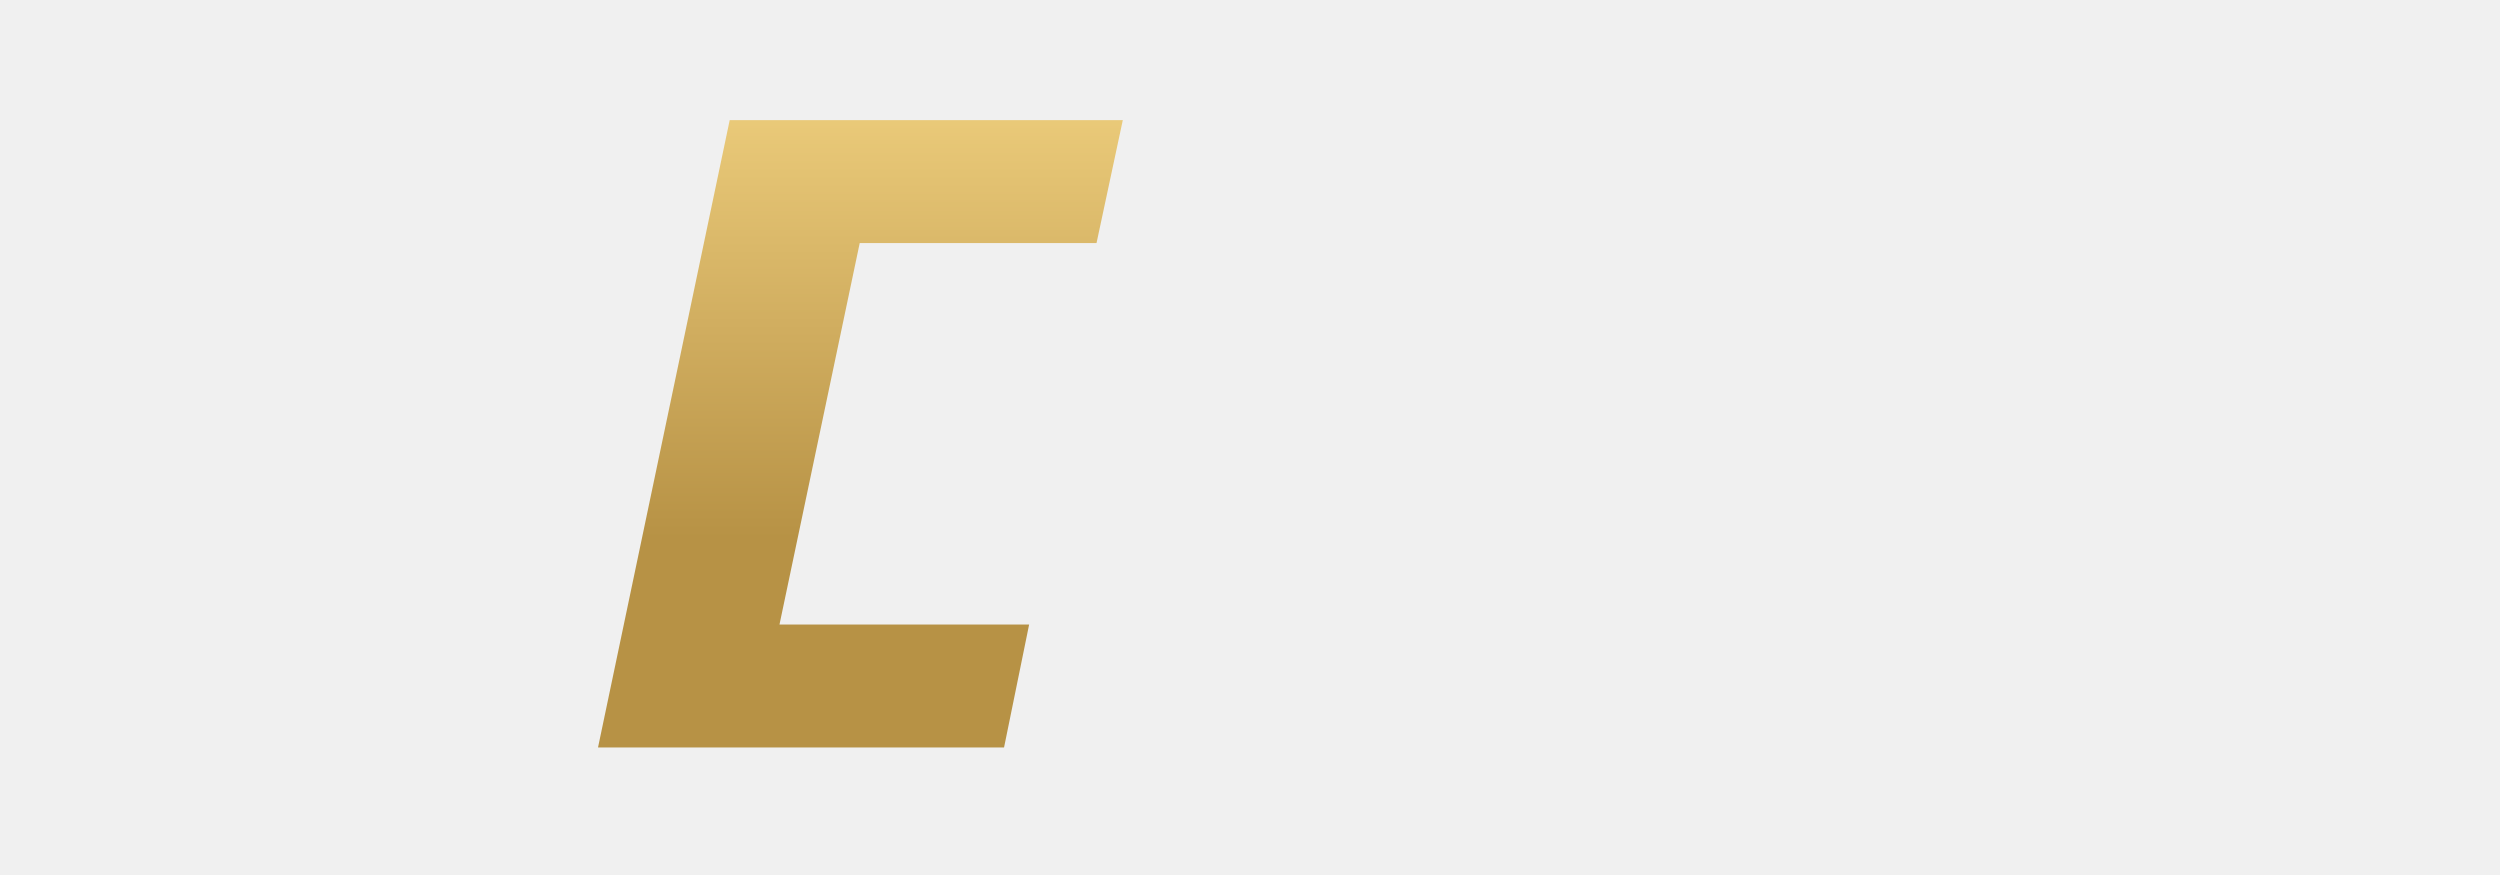
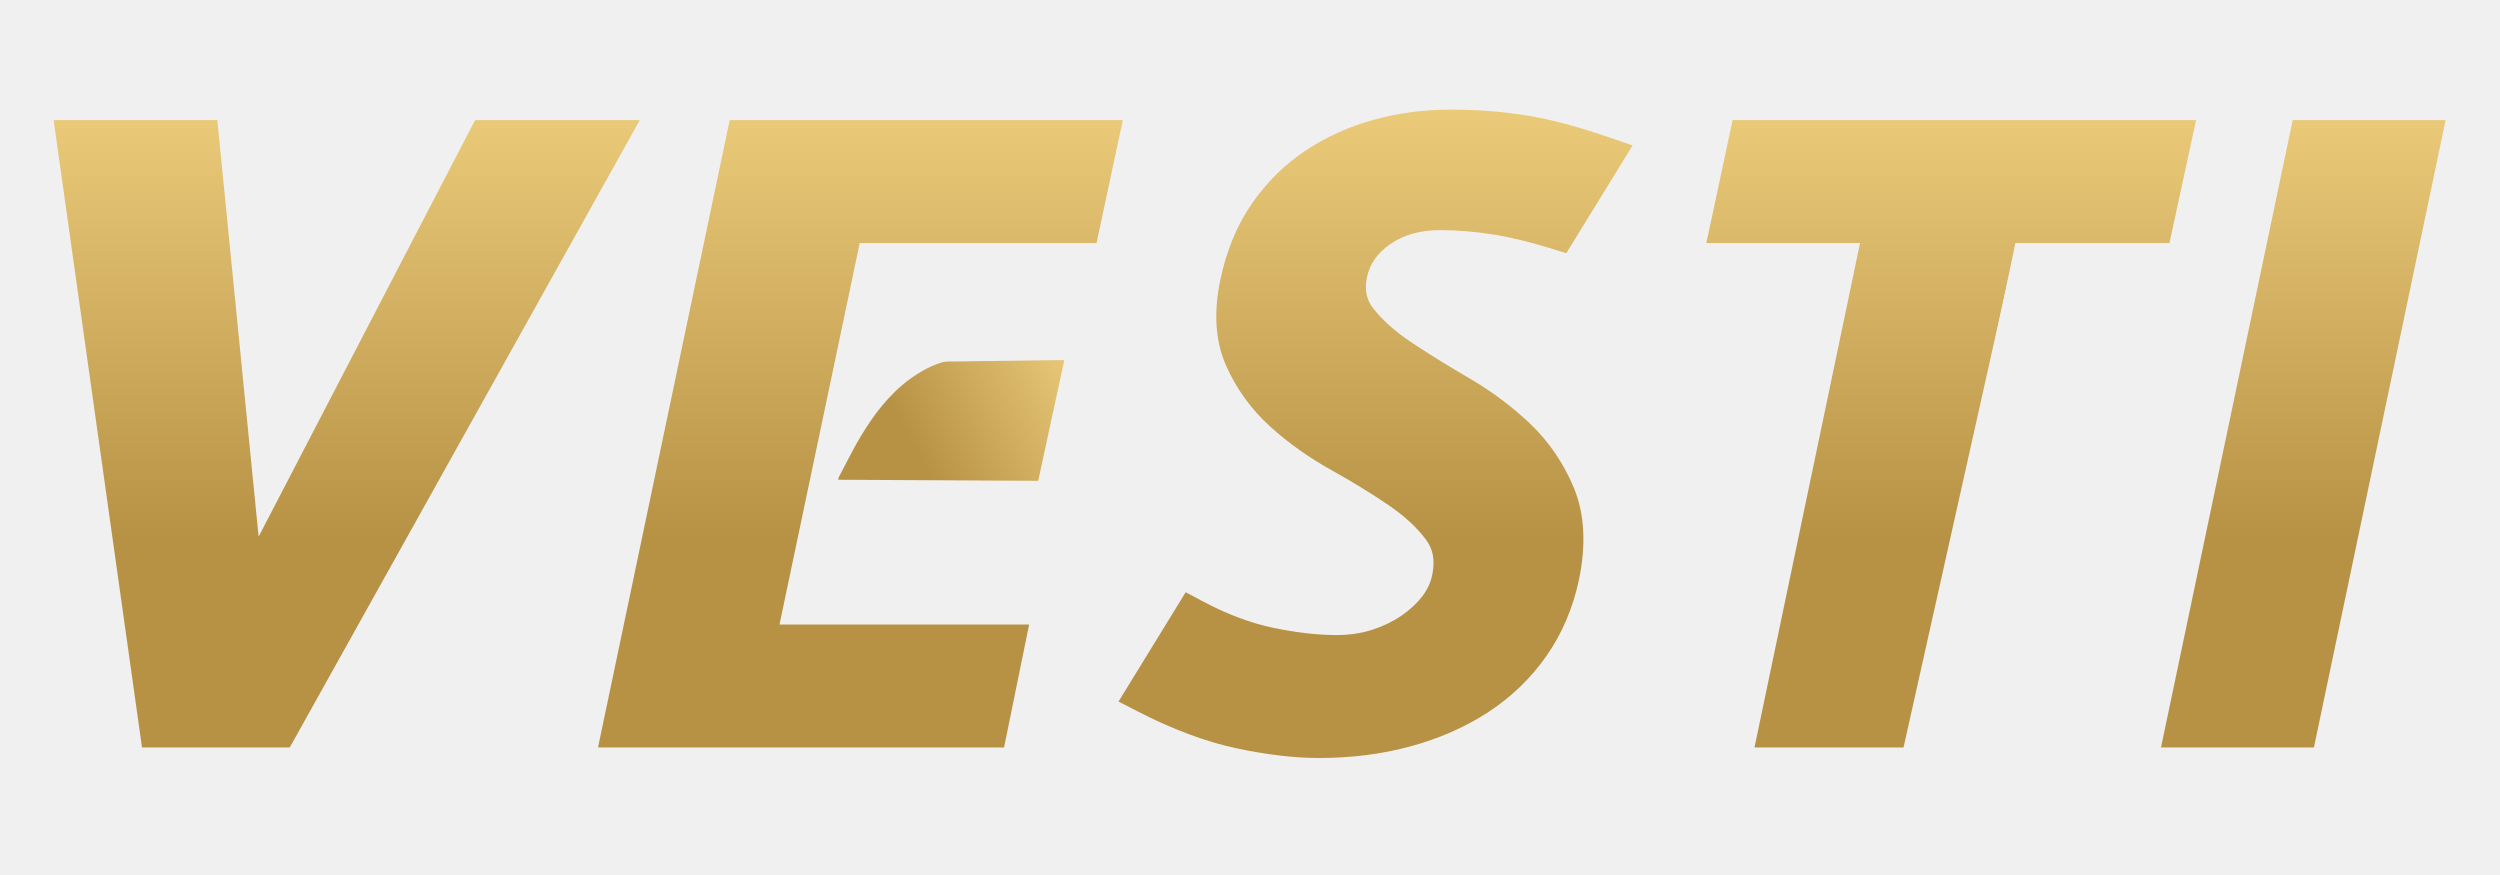
- <svg xmlns="http://www.w3.org/2000/svg" viewBox="0 0 700 245" width="700" height="245" preserveAspectRatio="xMidYMid meet" style="width: 100%; height: 100%; transform: translate3d(0px, 0px, 0px);" class="">
+ <svg xmlns="http://www.w3.org/2000/svg" viewBox="0 0 700 245" width="700" height="245" preserveAspectRatio="xMidYMid meet" style="width: 100%; height: 100%; transform: translate3d(0px, 0px, 0px);">
  <defs>
-     <clipPath id="__lottie_element_78">
-       <path width="700" height="245" d="M0 0 L700 0 L700 245 L0 245 Z" class="OQlOCXIh_0" />
+     <clipPath id="__lottie_element_67">
+       <rect width="700" height="245" x="0" y="0" />
    </clipPath>
-     <mask id="__lottie_element_86" mask-type="alpha">
-       <g transform="matrix(1,0,0,1,350,-66.02901)" opacity="1" style="display: block;">
+     <mask id="__lottie_element_75" mask-type="alpha">
+       <g style="display: block;" transform="matrix(1,0,0,1,350,-66.02901)" opacity="1">
        <g opacity="1" transform="matrix(1,0,0,1,0,0)">
-           <path stroke-linecap="round" stroke-linejoin="miter" fill-opacity="0" stroke-miterlimit="4" stroke="rgb(130,255,0)" stroke-opacity="1" stroke-width="3" d="M0 0" class="OQlOCXIh_1" />
+           <path stroke-linecap="round" stroke-linejoin="miter" fill-opacity="0" stroke-miterlimit="4" stroke="rgb(130,255,0)" stroke-opacity="1" stroke-width="3" d="M0 0" />
        </g>
        <g opacity="1" transform="matrix(1,0,0,1,0,0)">
-           <path stroke-linecap="round" stroke-linejoin="miter" fill-opacity="0" stroke-miterlimit="4" stroke="rgb(130,255,0)" stroke-opacity="1" stroke-width="3" d="M0 0" class="OQlOCXIh_2" />
+           <path stroke-linecap="round" stroke-linejoin="miter" fill-opacity="0" stroke-miterlimit="4" stroke="rgb(130,255,0)" stroke-opacity="1" stroke-width="3" d="M0 0" />
        </g>
        <g opacity="1" transform="matrix(1,0,0,1,0,0)">
-           <path stroke-linecap="round" stroke-linejoin="miter" fill-opacity="0" stroke-miterlimit="4" stroke="rgb(130,255,0)" stroke-opacity="1" stroke-width="3" d="M0 0" class="OQlOCXIh_3" />
+           <path stroke-linecap="round" stroke-linejoin="miter" fill-opacity="0" stroke-miterlimit="4" stroke="rgb(130,255,0)" stroke-opacity="1" stroke-width="3" d="M0 0" />
        </g>
        <g opacity="1" transform="matrix(1,0,0,1,0,0)">
-           <path stroke-linecap="round" stroke-linejoin="miter" fill-opacity="0" stroke-miterlimit="4" stroke="rgb(130,255,0)" stroke-opacity="1" stroke-width="3" d="M0 0" class="OQlOCXIh_4" />
+           <path stroke-linecap="round" stroke-linejoin="miter" fill-opacity="0" stroke-miterlimit="4" stroke="rgb(130,255,0)" stroke-opacity="1" stroke-width="3" d="M0 0" />
        </g>
        <g opacity="1" transform="matrix(1,0,0,1,0,0)">
-           <path stroke-linecap="round" stroke-linejoin="miter" fill-opacity="0" stroke-miterlimit="4" stroke="rgb(130,255,0)" stroke-opacity="1" stroke-width="3" d="M0 0" class="OQlOCXIh_5" />
+           <path stroke-linecap="round" stroke-linejoin="miter" fill-opacity="0" stroke-miterlimit="4" stroke="rgb(130,255,0)" stroke-opacity="1" stroke-width="3" d="M0 0" />
        </g>
      </g>
    </mask>
-     <mask id="__lottie_element_92" mask-type="alpha">
-       <g clip-path="url(#__lottie_element_93)" transform="matrix(0.91,0,0,0.91,349,110.5)" opacity="1" style="display: block;">
+     <mask id="__lottie_element_81" mask-type="alpha">
+       <g clip-path="url(#__lottie_element_82)" transform="matrix(0.91,0,0,0.91,349,110.5)" opacity="1" style="display: block;">
        <g opacity="1" transform="matrix(1,0,0,1,0,0)">
-           <path fill="rgb(255,0,0)" fill-opacity="1" d=" M960,-540 C960,-540 960,540 960,540 C960,540 -960,540 -960,540 C-960,540 -960,-540 -960,-540 C-960,-540 960,-540 960,-540z" class="OQlOCXIh_6" />
+           <path fill="rgb(255,0,0)" fill-opacity="1" d=" M960,-540 C960,-540 960,540 960,540 C960,540 -960,540 -960,540 C-960,540 -960,-540 -960,-540 C-960,-540 960,-540 960,-540z" />
        </g>
      </g>
    </mask>
-     <clipPath id="__lottie_element_93">
-       <path fill="#ffffff" clip-rule="nonzero" d=" M-34.357,-90.083 C-34.357,-90.083 -163.823,-90.083 -163.823,-90.083 C-163.823,-90.083 -203.701,111.49 -203.701,111.49 C-203.701,111.49 -71.504,111.49 -71.504,111.49 C-71.504,111.49 -60.032,67.242 -60.032,67.242 C-60.032,67.242 -139.787,67.242 -139.787,67.242 C-139.787,67.242 -116.844,-42.558 -116.844,-42.558 C-116.844,-42.558 -45.829,-42.558 -45.829,-42.558 C-45.829,-42.558 -34.357,-90.083 -34.357,-90.083" fill-opacity="1" class="OQlOCXIh_7" />
+     <clipPath id="__lottie_element_82">
+       <path fill="#ffffff" clip-rule="nonzero" d=" M-34.357,-90.083 C-34.357,-90.083 -163.823,-90.083 -163.823,-90.083 C-163.823,-90.083 -203.701,111.49 -203.701,111.49 C-203.701,111.49 -71.504,111.49 -71.504,111.49 C-71.504,111.49 -60.032,67.242 -60.032,67.242 C-60.032,67.242 -139.787,67.242 -139.787,67.242 C-139.787,67.242 -116.844,-42.558 -116.844,-42.558 C-116.844,-42.558 -45.829,-42.558 -45.829,-42.558 C-45.829,-42.558 -34.357,-90.083 -34.357,-90.083" fill-opacity="1" />
    </clipPath>
+     <linearGradient id="__lottie_element_87" spreadMethod="pad" gradientUnits="userSpaceOnUse" x1="0" y1="-100" x2="0" y2="100">
+       <stop offset="0%" stop-color="rgb(235,203,122)" />
+       <stop offset="33%" stop-color="rgb(209,174,96)" />
+       <stop offset="66%" stop-color="rgb(183,146,69)" />
+     </linearGradient>
+     <linearGradient id="__lottie_element_88" spreadMethod="pad" gradientUnits="userSpaceOnUse" x1="38.988" y1="-19.754" x2="-37.761" y2="21.758">
+       <stop offset="0%" stop-color="rgb(235,203,122)" />
+       <stop offset="33%" stop-color="rgb(209,174,96)" />
+       <stop offset="66%" stop-color="rgb(183,146,69)" />
+     </linearGradient>
+     <mask id="__lottie_element_89" mask-type="alpha">
+       <g style="display: block;" transform="matrix(1.02668,0,0,1.02668,350.095,6.672001)" opacity="1">
+         <g opacity="1" transform="matrix(1,0,0,1,0,0)">
+           <path stroke-linecap="butt" stroke-linejoin="miter" fill-opacity="0" stroke-miterlimit="4" stroke="rgb(255,255,255)" stroke-opacity="1" stroke-width="50" d=" M-304.75,21.25 C-304.75,21.25 -290.125,206.25 -290.125,206.25 C-290.125,206.25 -182.25,12.5 -182.25,12.5" />
+         </g>
+         <g opacity="1" transform="matrix(1,0,0,1,0,0)">
+           <path stroke-linecap="butt" stroke-linejoin="miter" fill-opacity="0" stroke-miterlimit="4" stroke="rgb(255,255,255)" stroke-opacity="1" stroke-width="50" d=" M306.75,18 C306.75,18 267.5,210 267.5,210 C267.5,210 306.75,18 306.75,18z" />
+         </g>
+         <g opacity="1" transform="matrix(1,0,0,1,-1.5,0)">
+           <path stroke-linecap="butt" stroke-linejoin="miter" fill-opacity="0" stroke-miterlimit="4" stroke="rgb(255,255,255)" stroke-opacity="1" stroke-width="40" d=" M-111.045,112.474 C-111.045,112.474 -47.065,111.671 -47.065,111.671" />
+         </g>
+         <g opacity="1" transform="matrix(1,0,0,1,0,0)">
+           <path stroke-linecap="butt" stroke-linejoin="miter" fill-opacity="0" stroke-miterlimit="4" stroke="rgb(255,255,255)" stroke-opacity="1" stroke-width="50" d=" M-28.25,169.5 C-28.25,169.5 36.052,202.441 59.5,172.5 C92,131 44.25,112 44.25,112 C44.25,112 2,93.5 13.5,58.25 C27.312,15.912 102.5,50 102.5,50" />
+         </g>
+         <g opacity="1" transform="matrix(1,0,0,1,-0.5,0)">
+           <path stroke-linecap="butt" stroke-linejoin="miter" fill-opacity="0" stroke-miterlimit="4" stroke="rgb(255,255,255)" stroke-opacity="1" stroke-width="42" d=" M200.776,2 C200.776,2 155.75,203.5 155.75,203.5 C155.75,203.5 200.776,2 200.776,2z" />
+         </g>
+         <g opacity="1" transform="matrix(1,0,0,1,2.5,0)">
+           <path stroke-linecap="butt" stroke-linejoin="miter" fill-opacity="0" stroke-miterlimit="4" stroke="rgb(255,255,255)" stroke-opacity="1" stroke-width="50" d=" M121.5,43 C121.5,43 262,43 262,43 C262,43 195,43 195,43 C195,43 121.5,43 121.5,43z" />
+         </g>
+       </g>
+     </mask>
+     <linearGradient id="__lottie_element_95" spreadMethod="pad" gradientUnits="userSpaceOnUse" x1="38.988" y1="-19.754" x2="-37.761" y2="21.758">
+       <stop offset="0%" stop-color="rgb(235,203,122)" />
+       <stop offset="33%" stop-color="rgb(209,174,96)" />
+       <stop offset="66%" stop-color="rgb(183,146,69)" />
+     </linearGradient>
+     <linearGradient id="__lottie_element_96" spreadMethod="pad" gradientUnits="userSpaceOnUse" x1="0" y1="-100" x2="0" y2="100">
+       <stop offset="0%" stop-color="rgb(235,203,122)" />
+       <stop offset="33%" stop-color="rgb(209,174,96)" />
+       <stop offset="66%" stop-color="rgb(183,146,69)" />
+     </linearGradient>
+     <linearGradient id="__lottie_element_97" spreadMethod="pad" gradientUnits="userSpaceOnUse" x1="38.988" y1="-19.754" x2="-37.761" y2="21.758">
+       <stop offset="0%" stop-color="rgb(235,203,122)" />
+       <stop offset="33%" stop-color="rgb(209,174,96)" />
+       <stop offset="66%" stop-color="rgb(183,146,69)" />
+     </linearGradient>
    <linearGradient id="__lottie_element_98" spreadMethod="pad" gradientUnits="userSpaceOnUse" x1="0" y1="-100" x2="0" y2="100">
      <stop offset="0%" stop-color="rgb(235,203,122)" />
      <stop offset="33%" stop-color="rgb(209,174,96)" />
      <stop offset="66%" stop-color="rgb(183,146,69)" />
    </linearGradient>
-     <linearGradient id="__lottie_element_99" spreadMethod="pad" gradientUnits="userSpaceOnUse" x1="38.988" y1="-19.754" x2="-37.761" y2="21.758">
+     <linearGradient id="__lottie_element_99" spreadMethod="pad" gradientUnits="userSpaceOnUse" x1="0" y1="-100" x2="0" y2="100">
      <stop offset="0%" stop-color="rgb(235,203,122)" />
      <stop offset="33%" stop-color="rgb(209,174,96)" />
      <stop offset="66%" stop-color="rgb(183,146,69)" />
    </linearGradient>
-     <mask id="__lottie_element_100" mask-type="alpha">
-       <g transform="matrix(1.02668,0,0,1.02668,350.095,6.672001)" opacity="1" style="display: block;">
-         <g opacity="1" transform="matrix(1,0,0,1,0,0)">
-           <path stroke-linecap="butt" stroke-linejoin="miter" fill-opacity="0" stroke-miterlimit="4" stroke="rgb(255,255,255)" stroke-opacity="1" stroke-width="50" d=" M-304.75,21.25 C-304.75,21.25 -290.125,206.25 -290.125,206.25 C-290.125,206.25 -182.25,12.5 -182.25,12.5" class="OQlOCXIh_8" />
-         </g>
-         <g opacity="1" transform="matrix(1,0,0,1,0,0)">
-           <path stroke-linecap="butt" stroke-linejoin="miter" fill-opacity="0" stroke-miterlimit="4" stroke="rgb(255,255,255)" stroke-opacity="1" stroke-width="50" d=" M306.75,18 C306.75,18 267.5,210 267.5,210 C267.5,210 306.75,18 306.75,18z" class="OQlOCXIh_9" />
-         </g>
-         <g opacity="1" transform="matrix(1,0,0,1,-1.5,0)">
-           <path stroke-linecap="butt" stroke-linejoin="miter" fill-opacity="0" stroke-miterlimit="4" stroke="rgb(255,255,255)" stroke-opacity="1" stroke-width="40" d=" M-111.045,112.474 C-111.045,112.474 -47.065,111.671 -47.065,111.671" class="OQlOCXIh_10" />
-         </g>
-         <g opacity="1" transform="matrix(1,0,0,1,0,0)">
-           <path stroke-linecap="butt" stroke-linejoin="miter" fill-opacity="0" stroke-miterlimit="4" stroke="rgb(255,255,255)" stroke-opacity="1" stroke-width="50" d=" M-28.25,169.5 C-28.25,169.5 36.052,202.441 59.5,172.5 C92,131 44.25,112 44.25,112 C44.25,112 2,93.5 13.5,58.25 C27.312,15.912 102.5,50 102.5,50" class="OQlOCXIh_11" />
-         </g>
-         <g opacity="1" transform="matrix(1,0,0,1,-0.5,0)">
-           <path stroke-linecap="butt" stroke-linejoin="miter" fill-opacity="0" stroke-miterlimit="4" stroke="rgb(255,255,255)" stroke-opacity="1" stroke-width="42" d=" M200.776,2 C200.776,2 155.75,203.5 155.75,203.5 C155.75,203.5 200.776,2 200.776,2z" class="OQlOCXIh_12" />
-         </g>
-         <g opacity="1" transform="matrix(1,0,0,1,2.5,0)">
-           <path stroke-linecap="butt" stroke-linejoin="miter" fill-opacity="0" stroke-miterlimit="4" stroke="rgb(255,255,255)" stroke-opacity="1" stroke-width="50" d=" M121.5,43 C121.5,43 262,43 262,43 C262,43 195,43 195,43 C195,43 121.5,43 121.5,43z" class="OQlOCXIh_13" />
-         </g>
-       </g>
-     </mask>
-     <linearGradient id="__lottie_element_106" spreadMethod="pad" gradientUnits="userSpaceOnUse" x1="38.988" y1="-19.754" x2="-37.761" y2="21.758">
-       <stop offset="0%" stop-color="rgb(235,203,122)" />
-       <stop offset="33%" stop-color="rgb(209,174,96)" />
-       <stop offset="66%" stop-color="rgb(183,146,69)" />
-     </linearGradient>
-     <linearGradient id="__lottie_element_107" spreadMethod="pad" gradientUnits="userSpaceOnUse" x1="0" y1="-100" x2="0" y2="100">
-       <stop offset="0%" stop-color="rgb(235,203,122)" />
-       <stop offset="33%" stop-color="rgb(209,174,96)" />
-       <stop offset="66%" stop-color="rgb(183,146,69)" />
-     </linearGradient>
-     <linearGradient id="__lottie_element_108" spreadMethod="pad" gradientUnits="userSpaceOnUse" x1="38.988" y1="-19.754" x2="-37.761" y2="21.758">
-       <stop offset="0%" stop-color="rgb(235,203,122)" />
-       <stop offset="33%" stop-color="rgb(209,174,96)" />
-       <stop offset="66%" stop-color="rgb(183,146,69)" />
-     </linearGradient>
-     <linearGradient id="__lottie_element_109" spreadMethod="pad" gradientUnits="userSpaceOnUse" x1="0" y1="-100" x2="0" y2="100">
-       <stop offset="0%" stop-color="rgb(235,203,122)" />
-       <stop offset="33%" stop-color="rgb(209,174,96)" />
-       <stop offset="66%" stop-color="rgb(183,146,69)" />
-     </linearGradient>
-     <linearGradient id="__lottie_element_110" spreadMethod="pad" gradientUnits="userSpaceOnUse" x1="0" y1="-100" x2="0" y2="100">
-       <stop offset="0%" stop-color="rgb(235,203,122)" />
-       <stop offset="33%" stop-color="rgb(209,174,96)" />
-       <stop offset="66%" stop-color="rgb(183,146,69)" />
-     </linearGradient>
-     <linearGradient id="__lottie_element_111" spreadMethod="pad" gradientUnits="userSpaceOnUse" x1="0" y1="-100" x2="0" y2="100">
+     <linearGradient id="__lottie_element_100" spreadMethod="pad" gradientUnits="userSpaceOnUse" x1="0" y1="-100" x2="0" y2="100">
      <stop offset="0%" stop-color="rgb(235,203,122)" />
      <stop offset="33%" stop-color="rgb(209,174,96)" />
      <stop offset="66%" stop-color="rgb(183,146,69)" />
    </linearGradient>
  </defs>
-   <g clip-path="url(#__lottie_element_78)">
-     <g mask="url(#__lottie_element_100)" style="display: block;">
+   <g clip-path="url(#__lottie_element_67)">
+     <g mask="url(#__lottie_element_89)" style="display: block;">
      <g class="ai" transform="matrix(0.9153,0,0,0.9153,-34.43665,-161.3782)" opacity="1">
        <g opacity="1" transform="matrix(1,0,0,1,328.518,304.701)">
-           <path fill="url(#__lottie_element_106)" fill-opacity="1" d=" M5.414,-18.695 C0.823,-18.695 -3.471,-17.675 -7.351,-15.664 C-10.902,-13.822 -14.19,-11.43 -17.127,-8.552 C-19.933,-5.804 -22.479,-2.736 -24.692,0.564 C-26.807,3.715 -28.623,6.734 -30.091,9.535 C-30.091,9.535 -34.719,18.37 -34.719,18.37 C-34.719,18.37 -24.746,18.422 -24.746,18.422 C-24.746,18.422 21.781,18.67 21.781,18.67 C21.781,18.67 26.706,18.695 26.706,18.695 C26.706,18.695 27.746,13.882 27.746,13.882 C27.746,13.882 33.146,-11.095 33.146,-11.095 C33.146,-11.095 34.718,-18.364 34.718,-18.364 C34.718,-18.364 27.283,-18.448 27.283,-18.448 C27.283,-18.448 5.484,-18.694 5.484,-18.694 C5.484,-18.694 5.449,-18.695 5.449,-18.695 C5.449,-18.695 5.414,-18.695 5.414,-18.695z" class="OQlOCXIh_14" />
+           <path fill="url(#__lottie_element_95)" fill-opacity="1" d=" M5.414,-18.695 C0.823,-18.695 -3.471,-17.675 -7.351,-15.664 C-10.902,-13.822 -14.19,-11.43 -17.127,-8.552 C-19.933,-5.804 -22.479,-2.736 -24.692,0.564 C-26.807,3.715 -28.623,6.734 -30.091,9.535 C-30.091,9.535 -34.719,18.37 -34.719,18.37 C-34.719,18.37 -24.746,18.422 -24.746,18.422 C-24.746,18.422 21.781,18.67 21.781,18.67 C21.781,18.67 26.706,18.695 26.706,18.695 C26.706,18.695 27.746,13.882 27.746,13.882 C27.746,13.882 33.146,-11.095 33.146,-11.095 C33.146,-11.095 34.718,-18.364 34.718,-18.364 C34.718,-18.364 27.283,-18.448 27.283,-18.448 C27.283,-18.448 5.484,-18.694 5.484,-18.694 C5.484,-18.694 5.449,-18.695 5.449,-18.695 C5.449,-18.695 5.414,-18.695 5.414,-18.695z" />
        </g>
        <g opacity="1" transform="matrix(1,0,0,1,143.682,309.018)">
-           <path fill="url(#__lottie_element_107)" fill-opacity="1" d=" M89.65,-95.962 C89.65,-95.962 79.314,-95.962 79.314,-95.962 C79.314,-95.962 42.961,-95.962 42.961,-95.962 C42.961,-95.962 39.273,-95.962 39.273,-95.962 C39.273,-95.962 37.574,-92.691 37.574,-92.691 C37.574,-92.691 -26.949,31.467 -26.949,31.467 C-26.949,31.467 -39.034,-90.491 -39.034,-90.491 C-39.034,-90.491 -39.577,-95.962 -39.577,-95.962 C-39.577,-95.962 -45.076,-95.962 -45.076,-95.962 C-45.076,-95.962 -82.665,-95.962 -82.665,-95.962 C-82.665,-95.962 -89.65,-95.962 -89.65,-95.962 C-89.65,-95.962 -88.676,-89.045 -88.676,-89.045 C-88.676,-89.045 -63.354,90.737 -63.354,90.737 C-63.354,90.737 -62.617,95.961 -62.617,95.961 C-62.617,95.961 -57.342,95.961 -57.342,95.961 C-57.342,95.961 -20.992,95.961 -20.992,95.961 C-20.992,95.961 -17.428,95.961 -17.428,95.961 C-17.428,95.961 -15.691,92.848 -15.691,92.848 C-15.691,92.848 84.614,-86.934 84.614,-86.934 C84.614,-86.934 89.65,-95.962 89.65,-95.962z" class="OQlOCXIh_15" />
+           <path fill="url(#__lottie_element_96)" fill-opacity="1" d=" M89.65,-95.962 C89.65,-95.962 79.314,-95.962 79.314,-95.962 C79.314,-95.962 42.961,-95.962 42.961,-95.962 C42.961,-95.962 39.273,-95.962 39.273,-95.962 C39.273,-95.962 37.574,-92.691 37.574,-92.691 C37.574,-92.691 -26.949,31.467 -26.949,31.467 C-26.949,31.467 -39.034,-90.491 -39.034,-90.491 C-39.034,-90.491 -39.577,-95.962 -39.577,-95.962 C-39.577,-95.962 -45.076,-95.962 -45.076,-95.962 C-45.076,-95.962 -82.665,-95.962 -82.665,-95.962 C-82.665,-95.962 -89.65,-95.962 -89.65,-95.962 C-89.65,-95.962 -88.676,-89.045 -88.676,-89.045 C-88.676,-89.045 -63.354,90.737 -63.354,90.737 C-63.354,90.737 -62.617,95.961 -62.617,95.961 C-62.617,95.961 -57.342,95.961 -57.342,95.961 C-57.342,95.961 -20.992,95.961 -20.992,95.961 C-20.992,95.961 -17.428,95.961 -17.428,95.961 C-17.428,95.961 -15.691,92.848 -15.691,92.848 C-15.691,92.848 84.614,-86.934 84.614,-86.934 C84.614,-86.934 89.65,-95.962 89.65,-95.962z" />
        </g>
        <g opacity="1" transform="matrix(1,0,0,1,328.518,304.701)">
-           <path fill="url(#__lottie_element_108)" fill-opacity="1" d="M0 0" class="OQlOCXIh_16" />
+           <path fill="url(#__lottie_element_97)" fill-opacity="1" d="M0 0" />
        </g>
        <g opacity="1" transform="matrix(1,0,0,1,458.422,309.018)">
-           <path fill="url(#__lottie_element_109)" fill-opacity="1" d=" M-0.397,-96.119 C-7.903,-94.063 -14.893,-90.93 -21.174,-86.806 C-27.577,-82.597 -33.135,-77.15 -37.697,-70.617 C-42.294,-64.036 -45.567,-56.215 -47.424,-47.368 C-49.62,-37.259 -49.04,-28.298 -45.691,-20.777 C-42.54,-13.687 -37.997,-7.426 -32.188,-2.175 C-26.676,2.816 -20.383,7.289 -13.488,11.117 C-7.148,14.644 -1.262,18.251 3.999,21.834 C8.847,25.136 12.704,28.697 15.46,32.421 C17.61,35.331 18.217,38.683 17.369,42.964 C16.911,45.397 15.931,47.551 14.363,49.608 C12.626,51.877 10.428,53.925 7.831,55.69 C5.181,57.489 2.151,58.937 -1.177,59.994 C-4.466,61.035 -8.064,61.564 -11.868,61.564 C-17.701,61.564 -24.246,60.816 -31.322,59.342 C-38.26,57.9 -45.567,55.144 -53.044,51.151 C-53.044,51.151 -58.083,48.459 -58.083,48.459 C-58.083,48.459 -61.076,53.328 -61.076,53.328 C-61.076,53.328 -75.204,76.327 -75.204,76.327 C-75.204,76.327 -78.632,81.905 -78.632,81.905 C-78.632,81.905 -72.811,84.901 -72.811,84.901 C-62.123,90.403 -51.946,94.205 -42.56,96.201 C-33.276,98.175 -24.782,99.176 -17.312,99.176 C-7.421,99.176 1.991,97.981 10.661,95.623 C19.42,93.244 27.396,89.742 34.365,85.214 C41.458,80.601 47.467,74.818 52.227,68.026 C57.012,61.203 60.373,53.341 62.217,44.66 C64.452,33.907 63.938,24.478 60.695,16.605 C57.592,9.088 53.099,2.483 47.339,-3.027 C41.856,-8.27 35.576,-12.966 28.677,-16.992 C22.299,-20.703 16.366,-24.381 11.035,-27.929 C6.138,-31.182 2.21,-34.659 -0.647,-38.266 C-2.793,-40.973 -3.424,-44.023 -2.635,-47.869 C-1.802,-51.933 0.498,-55.234 4.398,-57.964 C8.572,-60.886 13.615,-62.307 19.815,-62.307 C24.905,-62.307 30.25,-61.874 35.697,-61.02 C41.148,-60.162 47.257,-58.689 53.852,-56.645 C53.852,-56.645 58.352,-55.25 58.352,-55.25 C58.352,-55.25 60.82,-59.263 60.82,-59.263 C60.82,-59.263 74.657,-81.766 74.657,-81.766 C74.657,-81.766 78.631,-88.228 78.631,-88.228 C78.631,-88.228 71.456,-90.688 71.456,-90.688 C66.565,-92.365 61.974,-93.779 57.81,-94.891 C53.61,-96.007 49.477,-96.885 45.521,-97.498 C41.6,-98.1 37.768,-98.534 34.118,-98.791 C30.456,-99.047 26.621,-99.177 22.719,-99.177 C14.802,-99.177 7.026,-98.148 -0.397,-96.119z" class="OQlOCXIh_17">
-     </path>
+           <path fill="url(#__lottie_element_98)" fill-opacity="1" d=" M-0.397,-96.119 C-7.903,-94.063 -14.893,-90.93 -21.174,-86.806 C-27.577,-82.597 -33.135,-77.15 -37.697,-70.617 C-42.294,-64.036 -45.567,-56.215 -47.424,-47.368 C-49.62,-37.259 -49.04,-28.298 -45.691,-20.777 C-42.54,-13.687 -37.997,-7.426 -32.188,-2.175 C-26.676,2.816 -20.383,7.289 -13.488,11.117 C-7.148,14.644 -1.262,18.251 3.999,21.834 C8.847,25.136 12.704,28.697 15.46,32.421 C17.61,35.331 18.217,38.683 17.369,42.964 C16.911,45.397 15.931,47.551 14.363,49.608 C12.626,51.877 10.428,53.925 7.831,55.69 C5.181,57.489 2.151,58.937 -1.177,59.994 C-4.466,61.035 -8.064,61.564 -11.868,61.564 C-17.701,61.564 -24.246,60.816 -31.322,59.342 C-38.26,57.9 -45.567,55.144 -53.044,51.151 C-53.044,51.151 -58.083,48.459 -58.083,48.459 C-58.083,48.459 -61.076,53.328 -61.076,53.328 C-61.076,53.328 -75.204,76.327 -75.204,76.327 C-75.204,76.327 -78.632,81.905 -78.632,81.905 C-78.632,81.905 -72.811,84.901 -72.811,84.901 C-62.123,90.403 -51.946,94.205 -42.56,96.201 C-33.276,98.175 -24.782,99.176 -17.312,99.176 C-7.421,99.176 1.991,97.981 10.661,95.623 C19.42,93.244 27.396,89.742 34.365,85.214 C41.458,80.601 47.467,74.818 52.227,68.026 C57.012,61.203 60.373,53.341 62.217,44.66 C64.452,33.907 63.938,24.478 60.695,16.605 C57.592,9.088 53.099,2.483 47.339,-3.027 C41.856,-8.27 35.576,-12.966 28.677,-16.992 C22.299,-20.703 16.366,-24.381 11.035,-27.929 C6.138,-31.182 2.21,-34.659 -0.647,-38.266 C-2.793,-40.973 -3.424,-44.023 -2.635,-47.869 C-1.802,-51.933 0.498,-55.234 4.398,-57.964 C8.572,-60.886 13.615,-62.307 19.815,-62.307 C24.905,-62.307 30.25,-61.874 35.697,-61.02 C41.148,-60.162 47.257,-58.689 53.852,-56.645 C53.852,-56.645 58.352,-55.25 58.352,-55.25 C58.352,-55.25 60.82,-59.263 60.82,-59.263 C60.82,-59.263 74.657,-81.766 74.657,-81.766 C74.657,-81.766 78.631,-88.228 78.631,-88.228 C78.631,-88.228 71.456,-90.688 71.456,-90.688 C66.565,-92.365 61.974,-93.779 57.81,-94.891 C53.61,-96.007 49.477,-96.885 45.521,-97.498 C41.6,-98.1 37.768,-98.534 34.118,-98.791 C30.456,-99.047 26.621,-99.177 22.719,-99.177 C14.802,-99.177 7.026,-98.148 -0.397,-96.119z" />
        </g>
        <g opacity="1" transform="matrix(1,0,0,1,634.516,309.018)">
-           <path fill="url(#__lottie_element_110)" fill-opacity="1" d=" M67.378,-95.962 C67.378,-95.962 19.36,-95.962 19.36,-95.962 C19.36,-95.962 6.118,-95.962 6.118,-95.962 C6.118,-95.962 -61.955,-95.962 -61.955,-95.962 C-61.955,-95.962 -66.864,-95.962 -66.864,-95.962 C-66.864,-95.962 -67.891,-91.161 -67.891,-91.161 C-67.891,-91.161 -73.335,-65.69 -73.335,-65.69 C-73.335,-65.69 -74.902,-58.35 -74.902,-58.35 C-74.902,-58.35 -67.398,-58.35 -67.398,-58.35 C-67.398,-58.35 -27.885,-58.35 -27.885,-58.35 C-27.885,-58.35 -58.647,88.647 -58.647,88.647 C-58.647,88.647 -60.179,95.961 -60.179,95.961 C-60.179,95.961 -52.706,95.961 -52.706,95.961 C-52.706,95.961 -17.591,95.961 -17.591,95.961 C-17.591,95.961 -12.659,95.961 -12.659,95.961 C-12.659,95.961 -11.649,91.134 -11.649,91.134 C-11.649,91.134 19.635,-58.35 19.635,-58.35 C19.635,-58.35 61.869,-58.35 61.869,-58.35 C61.869,-58.35 66.766,-58.35 66.766,-58.35 C66.766,-58.35 67.802,-63.137 67.802,-63.137 C67.802,-63.137 73.312,-88.608 73.312,-88.608 C73.312,-88.608 74.902,-95.962 74.902,-95.962 C74.902,-95.962 67.378,-95.962 67.378,-95.962z" class="OQlOCXIh_18" />
+           <path fill="url(#__lottie_element_99)" fill-opacity="1" d=" M67.378,-95.962 C67.378,-95.962 19.36,-95.962 19.36,-95.962 C19.36,-95.962 6.118,-95.962 6.118,-95.962 C6.118,-95.962 -61.955,-95.962 -61.955,-95.962 C-61.955,-95.962 -66.864,-95.962 -66.864,-95.962 C-66.864,-95.962 -67.891,-91.161 -67.891,-91.161 C-67.891,-91.161 -73.335,-65.69 -73.335,-65.69 C-73.335,-65.69 -74.902,-58.35 -74.902,-58.35 C-74.902,-58.35 -67.398,-58.35 -67.398,-58.35 C-67.398,-58.35 -27.885,-58.35 -27.885,-58.35 C-27.885,-58.35 -58.647,88.647 -58.647,88.647 C-58.647,88.647 -60.179,95.961 -60.179,95.961 C-60.179,95.961 -52.706,95.961 -52.706,95.961 C-52.706,95.961 -17.591,95.961 -17.591,95.961 C-17.591,95.961 -12.659,95.961 -12.659,95.961 C-12.659,95.961 -11.649,91.134 -11.649,91.134 C-11.649,91.134 19.635,-58.35 19.635,-58.35 C19.635,-58.35 61.869,-58.35 61.869,-58.35 C61.869,-58.35 66.766,-58.35 66.766,-58.35 C66.766,-58.35 67.802,-63.137 67.802,-63.137 C67.802,-63.137 73.312,-88.608 73.312,-88.608 C73.312,-88.608 74.902,-95.962 74.902,-95.962 C74.902,-95.962 67.378,-95.962 67.378,-95.962z" />
        </g>
        <g opacity="1" transform="matrix(1,0,0,1,742.229,309.018)">
-           <path fill="url(#__lottie_element_111)" fill-opacity="1" d=" M36.057,-95.962 C36.057,-95.962 1.682,-95.962 1.682,-95.962 C1.682,-95.962 -3.247,-95.962 -3.247,-95.962 C-3.247,-95.962 -4.26,-91.139 -4.26,-91.139 C-4.26,-91.139 -41.997,88.643 -41.997,88.643 C-41.997,88.643 -43.534,95.961 -43.534,95.961 C-43.534,95.961 -36.057,95.961 -36.057,95.961 C-36.057,95.961 -1.682,95.961 -1.682,95.961 C-1.682,95.961 3.245,95.961 3.245,95.961 C3.245,95.961 4.258,91.138 4.258,91.138 C4.258,91.138 41.997,-88.645 41.997,-88.645 C41.997,-88.645 43.534,-95.962 43.534,-95.962 C43.534,-95.962 36.057,-95.962 36.057,-95.962z" class="OQlOCXIh_19" />
+           <path fill="url(#__lottie_element_100)" fill-opacity="1" d=" M36.057,-95.962 C36.057,-95.962 1.682,-95.962 1.682,-95.962 C1.682,-95.962 -3.247,-95.962 -3.247,-95.962 C-3.247,-95.962 -4.26,-91.139 -4.26,-91.139 C-4.26,-91.139 -41.997,88.643 -41.997,88.643 C-41.997,88.643 -43.534,95.961 -43.534,95.961 C-43.534,95.961 -36.057,95.961 -36.057,95.961 C-36.057,95.961 -1.682,95.961 -1.682,95.961 C-1.682,95.961 3.245,95.961 3.245,95.961 C3.245,95.961 4.258,91.138 4.258,91.138 C4.258,91.138 41.997,-88.645 41.997,-88.645 C41.997,-88.645 43.534,-95.962 43.534,-95.962 C43.534,-95.962 36.057,-95.962 36.057,-95.962z" />
        </g>
      </g>
    </g>
-     <g mask="url(#__lottie_element_92)" style="display: block;">
+     <g mask="url(#__lottie_element_81)" style="display: block;">
      <g class="ai" transform="matrix(0.9153,0,0,0.9153,-34.43665,-161.3782)" opacity="1">
        <g opacity="1" transform="matrix(1,0,0,1,300.831,309.018)">
-           <path fill="url(#__lottie_element_98)" fill-opacity="1" d=" M-35.056,-95.962 C-35.056,-95.962 -39.984,-95.962 -39.984,-95.962 C-39.984,-95.962 -40.996,-91.139 -40.996,-91.139 C-40.996,-91.139 -78.735,88.644 -78.735,88.644 C-78.735,88.644 -80.271,95.961 -80.271,95.961 C-80.271,95.961 -72.794,95.961 -72.794,95.961 C-72.794,95.961 38.983,95.961 38.983,95.961 C38.983,95.961 43.94,95.961 43.94,95.961 C43.94,95.961 44.932,91.103 44.932,91.103 C44.932,91.103 50.128,65.633 50.128,65.633 C50.128,65.633 51.613,58.349 51.613,58.349 C51.613,58.349 44.18,58.349 44.18,58.349 C44.18,58.349 -24.755,58.349 -24.755,58.349 C-24.755,58.349 -0.211,-58.351 -0.211,-58.351 C-0.211,-58.351 67.323,-58.351 67.323,-58.351 C67.323,-58.351 72.232,-58.351 72.232,-58.351 C72.232,-58.351 73.258,-63.152 73.258,-63.152 C73.258,-63.152 78.702,-88.623 78.702,-88.623 C78.702,-88.623 80.271,-95.962 80.271,-95.962 C80.271,-95.962 72.766,-95.962 72.766,-95.962 C72.766,-95.962 -35.056,-95.962 -35.056,-95.962z" class="OQlOCXIh_20" />
+           <path fill="url(#__lottie_element_87)" fill-opacity="1" d=" M-35.056,-95.962 C-35.056,-95.962 -39.984,-95.962 -39.984,-95.962 C-39.984,-95.962 -40.996,-91.139 -40.996,-91.139 C-40.996,-91.139 -78.735,88.644 -78.735,88.644 C-78.735,88.644 -80.271,95.961 -80.271,95.961 C-80.271,95.961 -72.794,95.961 -72.794,95.961 C-72.794,95.961 38.983,95.961 38.983,95.961 C38.983,95.961 43.94,95.961 43.94,95.961 C43.94,95.961 44.932,91.103 44.932,91.103 C44.932,91.103 50.128,65.633 50.128,65.633 C50.128,65.633 51.613,58.349 51.613,58.349 C51.613,58.349 44.18,58.349 44.18,58.349 C44.18,58.349 -24.755,58.349 -24.755,58.349 C-24.755,58.349 -0.211,-58.351 -0.211,-58.351 C-0.211,-58.351 67.323,-58.351 67.323,-58.351 C67.323,-58.351 72.232,-58.351 72.232,-58.351 C72.232,-58.351 73.258,-63.152 73.258,-63.152 C73.258,-63.152 78.702,-88.623 78.702,-88.623 C78.702,-88.623 80.271,-95.962 80.271,-95.962 C80.271,-95.962 72.766,-95.962 72.766,-95.962 C72.766,-95.962 -35.056,-95.962 -35.056,-95.962z" />
        </g>
        <g opacity="1" transform="matrix(1,0,0,1,328.518,304.701)">
-           <path fill="url(#__lottie_element_99)" fill-opacity="1" d=" M5.414,-18.695 C0.823,-18.695 -3.471,-17.675 -7.351,-15.664 C-10.902,-13.822 -14.19,-11.43 -17.127,-8.552 C-19.933,-5.804 -22.479,-2.736 -24.692,0.564 C-26.807,3.715 -28.623,6.734 -30.091,9.535 C-30.091,9.535 -34.719,18.37 -34.719,18.37 C-34.719,18.37 -24.746,18.422 -24.746,18.422 C-24.746,18.422 21.781,18.67 21.781,18.67 C21.781,18.67 26.706,18.695 26.706,18.695 C26.706,18.695 27.746,13.882 27.746,13.882 C27.746,13.882 33.146,-11.095 33.146,-11.095 C33.146,-11.095 34.718,-18.364 34.718,-18.364 C34.718,-18.364 27.283,-18.448 27.283,-18.448 C27.283,-18.448 5.484,-18.694 5.484,-18.694 C5.484,-18.694 5.449,-18.695 5.449,-18.695 C5.449,-18.695 5.414,-18.695 5.414,-18.695z" class="OQlOCXIh_21" />
+           <path fill="url(#__lottie_element_88)" fill-opacity="1" d=" M5.414,-18.695 C0.823,-18.695 -3.471,-17.675 -7.351,-15.664 C-10.902,-13.822 -14.19,-11.43 -17.127,-8.552 C-19.933,-5.804 -22.479,-2.736 -24.692,0.564 C-26.807,3.715 -28.623,6.734 -30.091,9.535 C-30.091,9.535 -34.719,18.37 -34.719,18.37 C-34.719,18.37 -24.746,18.422 -24.746,18.422 C-24.746,18.422 21.781,18.67 21.781,18.67 C21.781,18.67 26.706,18.695 26.706,18.695 C26.706,18.695 27.746,13.882 27.746,13.882 C27.746,13.882 33.146,-11.095 33.146,-11.095 C33.146,-11.095 34.718,-18.364 34.718,-18.364 C34.718,-18.364 27.283,-18.448 27.283,-18.448 C27.283,-18.448 5.484,-18.694 5.484,-18.694 C5.484,-18.694 5.449,-18.695 5.449,-18.695 C5.449,-18.695 5.414,-18.695 5.414,-18.695z" />
        </g>
      </g>
    </g>
-     <g mask="url(#__lottie_element_86)" style="display: block;">
+     <g mask="url(#__lottie_element_75)" style="display: block;">
      <g transform="matrix(1,0,0,1,350,-66.02901)" opacity="1">
        <g opacity="1" transform="matrix(1,0,0,1,0,0)">
-           <path stroke-linecap="round" stroke-linejoin="miter" fill-opacity="0" stroke-miterlimit="4" stroke="rgb(130,255,0)" stroke-opacity="1" stroke-width="3" d="M0 0" class="OQlOCXIh_22" />
+           <path stroke-linecap="round" stroke-linejoin="miter" fill-opacity="0" stroke-miterlimit="4" stroke="rgb(130,255,0)" stroke-opacity="1" stroke-width="3" d="M0 0" />
        </g>
        <g opacity="1" transform="matrix(1,0,0,1,0,0)">
-           <path stroke-linecap="round" stroke-linejoin="miter" fill-opacity="0" stroke-miterlimit="4" stroke="rgb(130,255,0)" stroke-opacity="1" stroke-width="3" d="M0 0" class="OQlOCXIh_23" />
+           <path stroke-linecap="round" stroke-linejoin="miter" fill-opacity="0" stroke-miterlimit="4" stroke="rgb(130,255,0)" stroke-opacity="1" stroke-width="3" d="M0 0" />
        </g>
        <g opacity="1" transform="matrix(1,0,0,1,0,0)">
-           <path stroke-linecap="round" stroke-linejoin="miter" fill-opacity="0" stroke-miterlimit="4" stroke="rgb(130,255,0)" stroke-opacity="1" stroke-width="3" d="M0 0" class="OQlOCXIh_24" />
+           <path stroke-linecap="round" stroke-linejoin="miter" fill-opacity="0" stroke-miterlimit="4" stroke="rgb(130,255,0)" stroke-opacity="1" stroke-width="3" d="M0 0" />
        </g>
        <g opacity="1" transform="matrix(1,0,0,1,0,0)">
-           <path stroke-linecap="round" stroke-linejoin="miter" fill-opacity="0" stroke-miterlimit="4" stroke="rgb(130,255,0)" stroke-opacity="1" stroke-width="3" d="M0 0" class="OQlOCXIh_25" />
+           <path stroke-linecap="round" stroke-linejoin="miter" fill-opacity="0" stroke-miterlimit="4" stroke="rgb(130,255,0)" stroke-opacity="1" stroke-width="3" d="M0 0" />
        </g>
        <g opacity="1" transform="matrix(1,0,0,1,0,0)">
-           <path stroke-linecap="round" stroke-linejoin="miter" fill-opacity="0" stroke-miterlimit="4" stroke="rgb(130,255,0)" stroke-opacity="1" stroke-width="3" d="M0 0" class="OQlOCXIh_26" />
+           <path stroke-linecap="round" stroke-linejoin="miter" fill-opacity="0" stroke-miterlimit="4" stroke="rgb(130,255,0)" stroke-opacity="1" stroke-width="3" d="M0 0" />
        </g>
      </g>
    </g>
-     <g transform="matrix(1,0,0,1,350,-66.02901)" opacity="0.5" style="display: block;">
+     <g style="display: block;" transform="matrix(1,0,0,1,350,-66.02901)" opacity="0.5">
      <g opacity="1" transform="matrix(1,0,0,1,0,0)">
-         <path stroke-linecap="round" stroke-linejoin="miter" fill-opacity="0" stroke-miterlimit="4" stroke="rgb(231,255,206)" stroke-opacity="1" stroke-width="0.5" d="M0 0" class="OQlOCXIh_27" />
+         <path stroke-linecap="round" stroke-linejoin="miter" fill-opacity="0" stroke-miterlimit="4" stroke="rgb(231,255,206)" stroke-opacity="1" stroke-width="0.5" d="M0 0" />
      </g>
      <g opacity="1" transform="matrix(1,0,0,1,0,0)">
-         <path stroke-linecap="round" stroke-linejoin="miter" fill-opacity="0" stroke-miterlimit="4" stroke="rgb(231,255,206)" stroke-opacity="1" stroke-width="0.5" d="M0 0" class="OQlOCXIh_28" />
+         <path stroke-linecap="round" stroke-linejoin="miter" fill-opacity="0" stroke-miterlimit="4" stroke="rgb(231,255,206)" stroke-opacity="1" stroke-width="0.5" d="M0 0" />
      </g>
      <g opacity="1" transform="matrix(1,0,0,1,0,0)">
-         <path stroke-linecap="round" stroke-linejoin="miter" fill-opacity="0" stroke-miterlimit="4" stroke="rgb(231,255,206)" stroke-opacity="1" stroke-width="0.5" d="M0 0" class="OQlOCXIh_29" />
+         <path stroke-linecap="round" stroke-linejoin="miter" fill-opacity="0" stroke-miterlimit="4" stroke="rgb(231,255,206)" stroke-opacity="1" stroke-width="0.5" d="M0 0" />
      </g>
      <g opacity="1" transform="matrix(1,0,0,1,0,0)">
-         <path stroke-linecap="round" stroke-linejoin="miter" fill-opacity="0" stroke-miterlimit="4" stroke="rgb(231,255,206)" stroke-opacity="1" stroke-width="0.5" d="M0 0" class="OQlOCXIh_30" />
+         <path stroke-linecap="round" stroke-linejoin="miter" fill-opacity="0" stroke-miterlimit="4" stroke="rgb(231,255,206)" stroke-opacity="1" stroke-width="0.5" d="M0 0" />
      </g>
      <g opacity="1" transform="matrix(1,0,0,1,0,0)">
-         <path stroke-linecap="round" stroke-linejoin="miter" fill-opacity="0" stroke-miterlimit="4" stroke="rgb(231,255,206)" stroke-opacity="1" stroke-width="0.5" d="M0 0" class="OQlOCXIh_31" />
+         <path stroke-linecap="round" stroke-linejoin="miter" fill-opacity="0" stroke-miterlimit="4" stroke="rgb(231,255,206)" stroke-opacity="1" stroke-width="0.5" d="M0 0" />
      </g>
    </g>
-     <g transform="matrix(1,0,0,1,350,-66.02901)" opacity="0.6" style="display: block;">
+     <g style="display: block;" transform="matrix(1,0,0,1,350,-66.02901)" opacity="0.6">
      <g opacity="1" transform="matrix(1,0,0,1,0,0)">
-         <path stroke-linecap="round" stroke-linejoin="miter" fill-opacity="0" stroke-miterlimit="4" stroke="rgb(235,203,122)" stroke-opacity="1" stroke-width="1" d="M0 0" class="OQlOCXIh_32" />
+         <path stroke-linecap="round" stroke-linejoin="miter" fill-opacity="0" stroke-miterlimit="4" stroke="rgb(235,203,122)" stroke-opacity="1" stroke-width="1" d="M0 0" />
      </g>
      <g opacity="1" transform="matrix(1,0,0,1,0,0)">
-         <path stroke-linecap="round" stroke-linejoin="miter" fill-opacity="0" stroke-miterlimit="4" stroke="rgb(235,203,122)" stroke-opacity="1" stroke-width="1" d="M0 0" class="OQlOCXIh_33" />
+         <path stroke-linecap="round" stroke-linejoin="miter" fill-opacity="0" stroke-miterlimit="4" stroke="rgb(235,203,122)" stroke-opacity="1" stroke-width="1" d="M0 0" />
      </g>
      <g opacity="1" transform="matrix(1,0,0,1,0,0)">
-         <path stroke-linecap="round" stroke-linejoin="miter" fill-opacity="0" stroke-miterlimit="4" stroke="rgb(235,203,122)" stroke-opacity="1" stroke-width="1" d="M0 0" class="OQlOCXIh_34" />
+         <path stroke-linecap="round" stroke-linejoin="miter" fill-opacity="0" stroke-miterlimit="4" stroke="rgb(235,203,122)" stroke-opacity="1" stroke-width="1" d="M0 0" />
      </g>
      <g opacity="1" transform="matrix(1,0,0,1,0,0)">
-         <path stroke-linecap="round" stroke-linejoin="miter" fill-opacity="0" stroke-miterlimit="4" stroke="rgb(235,203,122)" stroke-opacity="1" stroke-width="1" d="M0 0" class="OQlOCXIh_35" />
+         <path stroke-linecap="round" stroke-linejoin="miter" fill-opacity="0" stroke-miterlimit="4" stroke="rgb(235,203,122)" stroke-opacity="1" stroke-width="1" d="M0 0" />
      </g>
      <g opacity="1" transform="matrix(1,0,0,1,0,0)">
-         <path stroke-linecap="round" stroke-linejoin="miter" fill-opacity="0" stroke-miterlimit="4" stroke="rgb(235,203,122)" stroke-opacity="1" stroke-width="1" d="M0 0" class="OQlOCXIh_36" />
+         <path stroke-linecap="round" stroke-linejoin="miter" fill-opacity="0" stroke-miterlimit="4" stroke="rgb(235,203,122)" stroke-opacity="1" stroke-width="1" d="M0 0" />
      </g>
    </g>
  </g>
-   <style data-made-with="vivus-instant">.OQlOCXIh_0{stroke-dasharray:1890 1892;stroke-dashoffset:1891;}.load .OQlOCXIh_0{animation:OQlOCXIh_draw 2500ms linear 0ms forwards;}.OQlOCXIh_1{stroke-dasharray:0 2;stroke-dashoffset:1;}.load .OQlOCXIh_1{animation:OQlOCXIh_draw 2500ms linear 0ms forwards;}.OQlOCXIh_2{stroke-dasharray:0 2;stroke-dashoffset:1;}.load .OQlOCXIh_2{animation:OQlOCXIh_draw 2500ms linear 0ms forwards;}.OQlOCXIh_3{stroke-dasharray:0 2;stroke-dashoffset:1;}.load .OQlOCXIh_3{animation:OQlOCXIh_draw 2500ms linear 0ms forwards;}.OQlOCXIh_4{stroke-dasharray:0 2;stroke-dashoffset:1;}.load .OQlOCXIh_4{animation:OQlOCXIh_draw 2500ms linear 0ms forwards;}.OQlOCXIh_5{stroke-dasharray:0 2;stroke-dashoffset:1;}.load .OQlOCXIh_5{animation:OQlOCXIh_draw 2500ms linear 0ms forwards;}.OQlOCXIh_6{stroke-dasharray:6000 6002;stroke-dashoffset:6001;}.load .OQlOCXIh_6{animation:OQlOCXIh_draw 2500ms linear 0ms forwards;}.OQlOCXIh_7{stroke-dasharray:825 827;stroke-dashoffset:826;}.load .OQlOCXIh_7{animation:OQlOCXIh_draw 2500ms linear 0ms forwards;}.OQlOCXIh_8{stroke-dasharray:408 410;stroke-dashoffset:409;}.load .OQlOCXIh_8{animation:OQlOCXIh_draw 2500ms linear 0ms forwards;}.OQlOCXIh_9{stroke-dasharray:392 394;stroke-dashoffset:393;}.load .OQlOCXIh_9{animation:OQlOCXIh_draw 2500ms linear 0ms forwards;}.OQlOCXIh_10{stroke-dasharray:64 66;stroke-dashoffset:65;}.load .OQlOCXIh_10{animation:OQlOCXIh_draw 2500ms linear 0ms forwards;}.OQlOCXIh_11{stroke-dasharray:338 340;stroke-dashoffset:339;}.load .OQlOCXIh_11{animation:OQlOCXIh_draw 2500ms linear 0ms forwards;}.OQlOCXIh_12{stroke-dasharray:413 415;stroke-dashoffset:414;}.load .OQlOCXIh_12{animation:OQlOCXIh_draw 2500ms linear 0ms forwards;}.OQlOCXIh_13{stroke-dasharray:281 283;stroke-dashoffset:282;}.load .OQlOCXIh_13{animation:OQlOCXIh_draw 2500ms linear 0ms forwards;}.OQlOCXIh_14{stroke-dasharray:187 189;stroke-dashoffset:188;}.load .OQlOCXIh_14{animation:OQlOCXIh_draw 2500ms linear 0ms forwards;}.OQlOCXIh_15{stroke-dasharray:831 833;stroke-dashoffset:832;}.load .OQlOCXIh_15{animation:OQlOCXIh_draw 2500ms linear 0ms forwards;}.OQlOCXIh_16{stroke-dasharray:0 2;stroke-dashoffset:1;}.load .OQlOCXIh_16{animation:OQlOCXIh_draw 2500ms linear 0ms forwards;}.OQlOCXIh_17{stroke-dasharray:797 799;stroke-dashoffset:798;}.load .OQlOCXIh_17{animation:OQlOCXIh_draw 2500ms linear 0ms forwards;}.OQlOCXIh_18{stroke-dasharray:676 678;stroke-dashoffset:677;}.load .OQlOCXIh_18{animation:OQlOCXIh_draw 2500ms linear 0ms forwards;}.OQlOCXIh_19{stroke-dasharray:486 488;stroke-dashoffset:487;}.load .OQlOCXIh_19{animation:OQlOCXIh_draw 2500ms linear 0ms forwards;}.OQlOCXIh_20{stroke-dasharray:786 788;stroke-dashoffset:787;}.load .OQlOCXIh_20{animation:OQlOCXIh_draw 2500ms linear 0ms forwards;}.OQlOCXIh_21{stroke-dasharray:187 189;stroke-dashoffset:188;}.load .OQlOCXIh_21{animation:OQlOCXIh_draw 2500ms linear 0ms forwards;}.OQlOCXIh_22{stroke-dasharray:0 2;stroke-dashoffset:1;}.load .OQlOCXIh_22{animation:OQlOCXIh_draw 2500ms linear 0ms forwards;}.OQlOCXIh_23{stroke-dasharray:0 2;stroke-dashoffset:1;}.load .OQlOCXIh_23{animation:OQlOCXIh_draw 2500ms linear 0ms forwards;}.OQlOCXIh_24{stroke-dasharray:0 2;stroke-dashoffset:1;}.load .OQlOCXIh_24{animation:OQlOCXIh_draw 2500ms linear 0ms forwards;}.OQlOCXIh_25{stroke-dasharray:0 2;stroke-dashoffset:1;}.load .OQlOCXIh_25{animation:OQlOCXIh_draw 2500ms linear 0ms forwards;}.OQlOCXIh_26{stroke-dasharray:0 2;stroke-dashoffset:1;}.load .OQlOCXIh_26{animation:OQlOCXIh_draw 2500ms linear 0ms forwards;}.OQlOCXIh_27{stroke-dasharray:0 2;stroke-dashoffset:1;}.load .OQlOCXIh_27{animation:OQlOCXIh_draw 2500ms linear 0ms forwards;}.OQlOCXIh_28{stroke-dasharray:0 2;stroke-dashoffset:1;}.load .OQlOCXIh_28{animation:OQlOCXIh_draw 2500ms linear 0ms forwards;}.OQlOCXIh_29{stroke-dasharray:0 2;stroke-dashoffset:1;}.load .OQlOCXIh_29{animation:OQlOCXIh_draw 2500ms linear 0ms forwards;}.OQlOCXIh_30{stroke-dasharray:0 2;stroke-dashoffset:1;}.load .OQlOCXIh_30{animation:OQlOCXIh_draw 2500ms linear 0ms forwards;}.OQlOCXIh_31{stroke-dasharray:0 2;stroke-dashoffset:1;}.load .OQlOCXIh_31{animation:OQlOCXIh_draw 2500ms linear 0ms forwards;}.OQlOCXIh_32{stroke-dasharray:0 2;stroke-dashoffset:1;}.load .OQlOCXIh_32{animation:OQlOCXIh_draw 2500ms linear 0ms forwards;}.OQlOCXIh_33{stroke-dasharray:0 2;stroke-dashoffset:1;}.load .OQlOCXIh_33{animation:OQlOCXIh_draw 2500ms linear 0ms forwards;}.OQlOCXIh_34{stroke-dasharray:0 2;stroke-dashoffset:1;}.load .OQlOCXIh_34{animation:OQlOCXIh_draw 2500ms linear 0ms forwards;}.OQlOCXIh_35{stroke-dasharray:0 2;stroke-dashoffset:1;}.load .OQlOCXIh_35{animation:OQlOCXIh_draw 2500ms linear 0ms forwards;}.OQlOCXIh_36{stroke-dasharray:0 2;stroke-dashoffset:1;}.load .OQlOCXIh_36{animation:OQlOCXIh_draw 2500ms linear 0ms forwards;}@keyframes OQlOCXIh_draw{100%{stroke-dashoffset:0;}}@keyframes OQlOCXIh_fade{0%{stroke-opacity:1;}94.03%{stroke-opacity:1;}100%{stroke-opacity:0;}}</style>
</svg>
